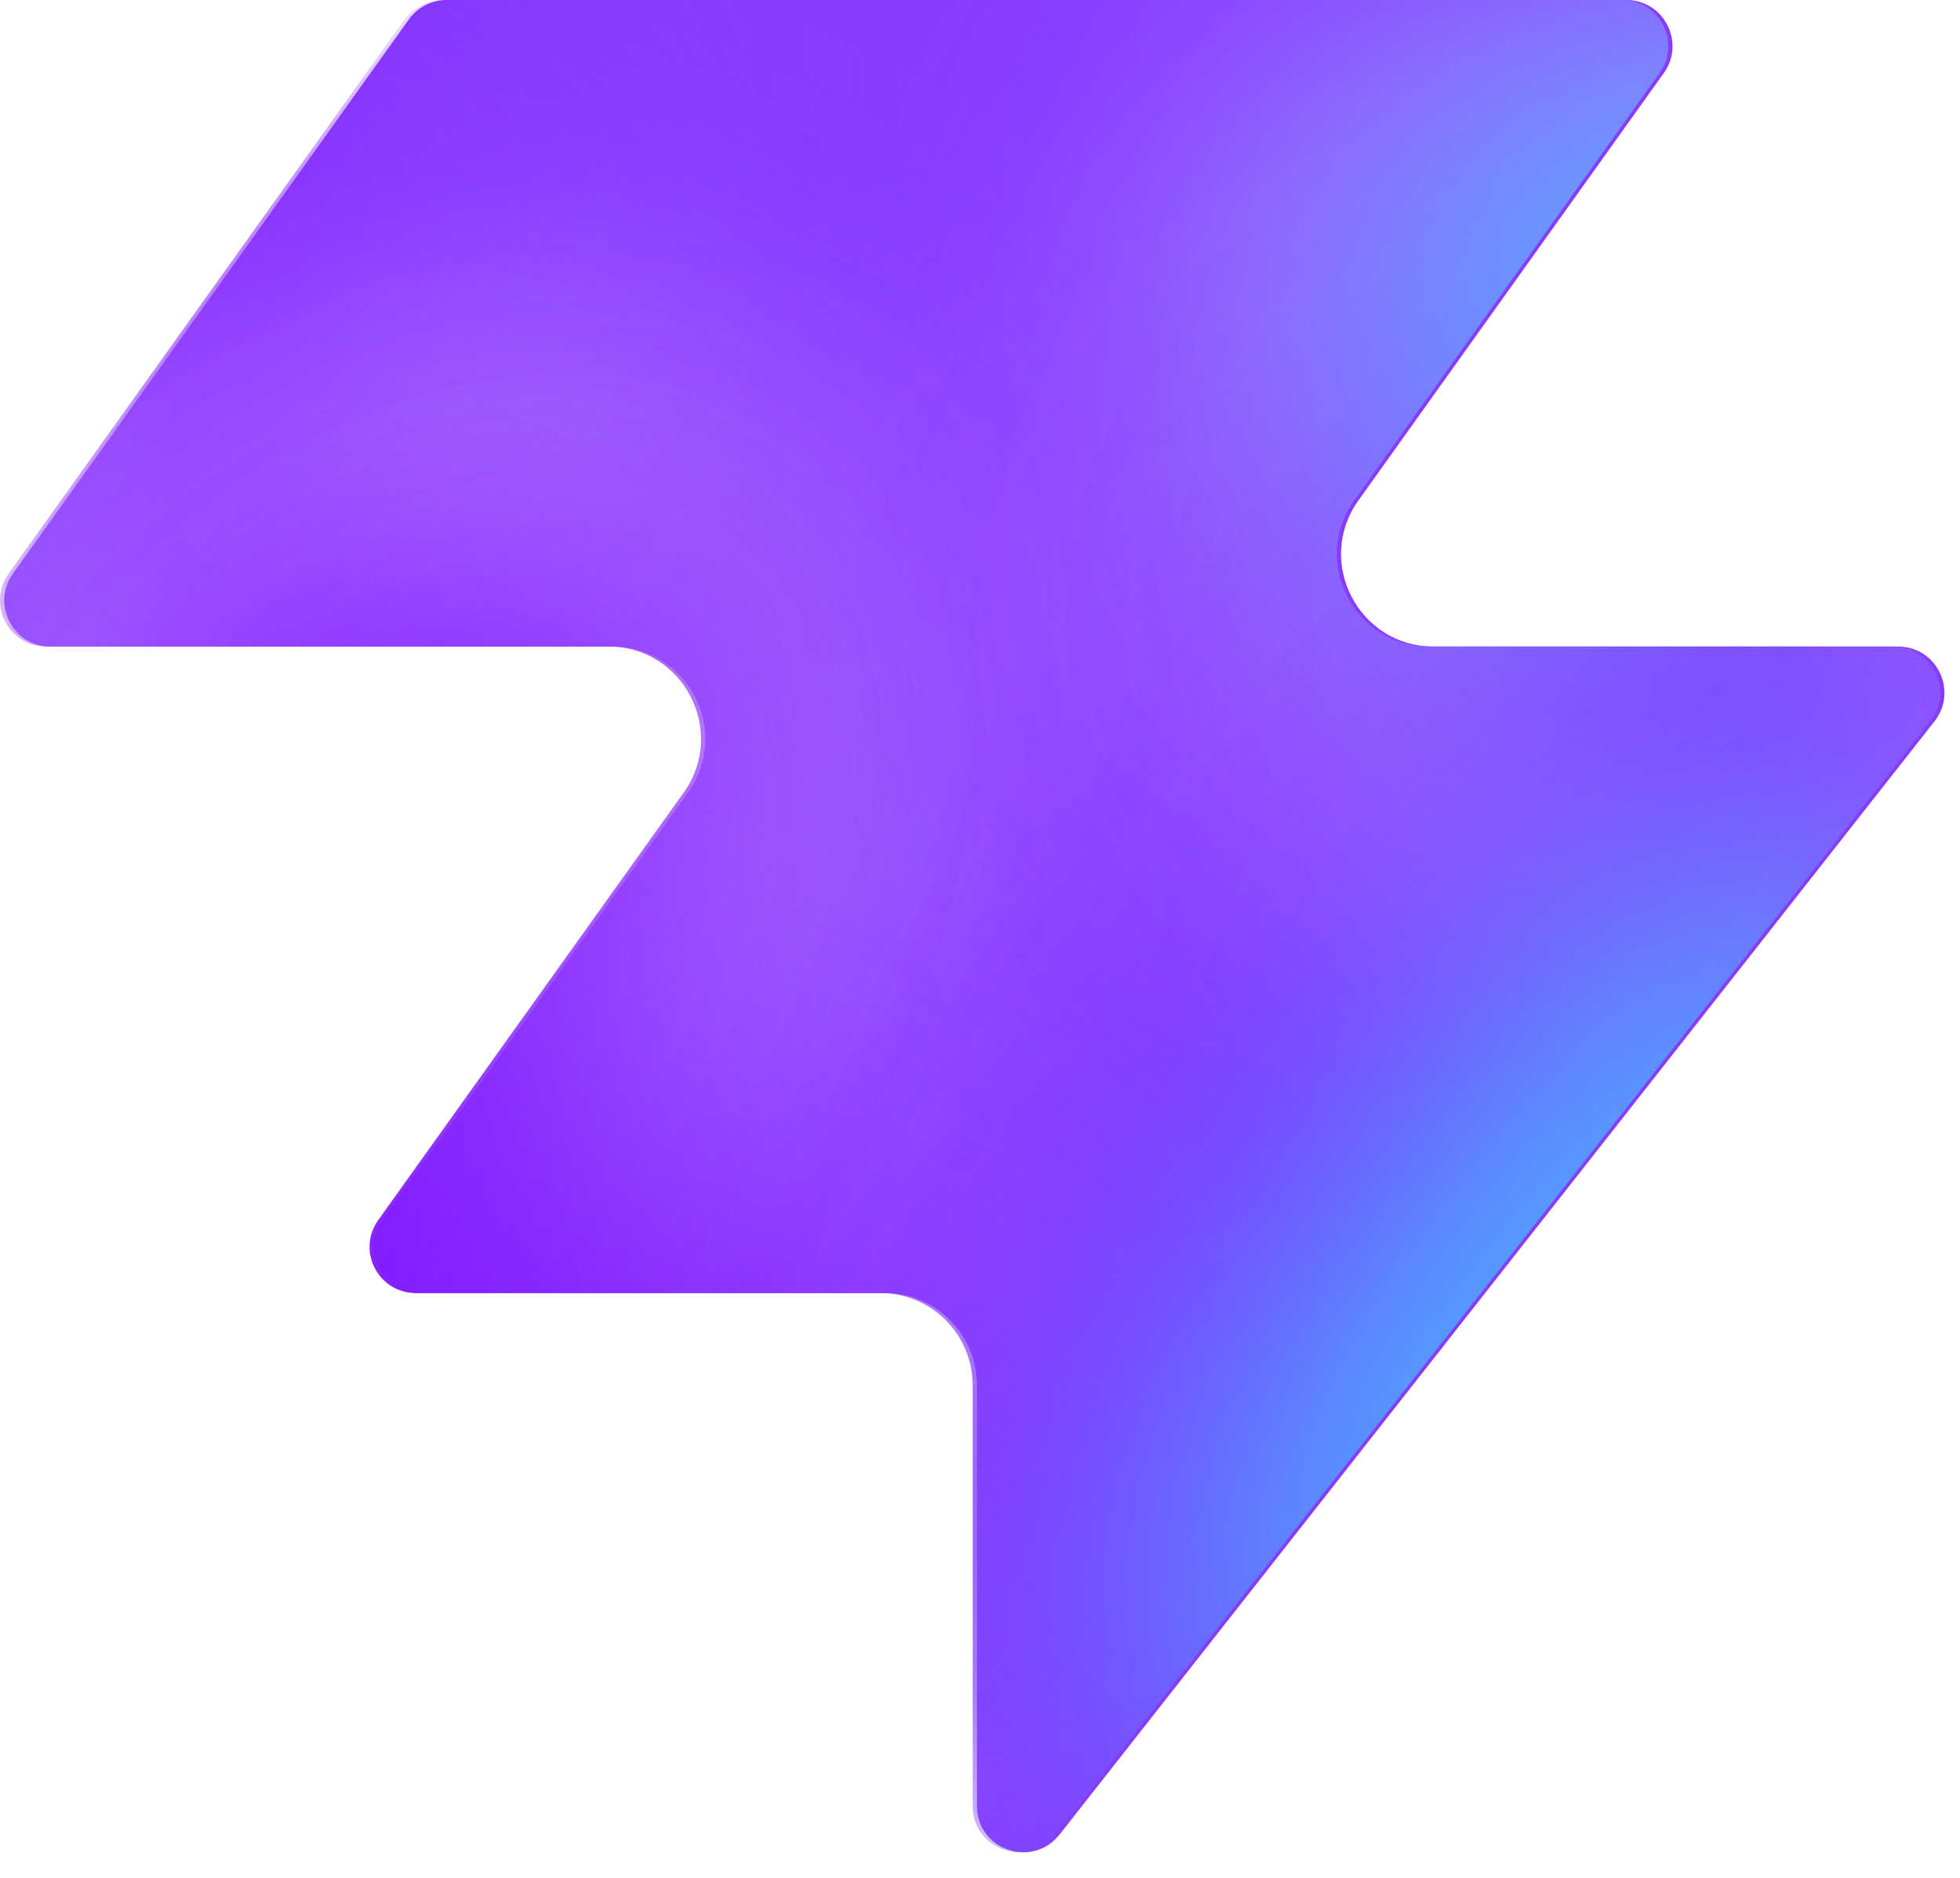
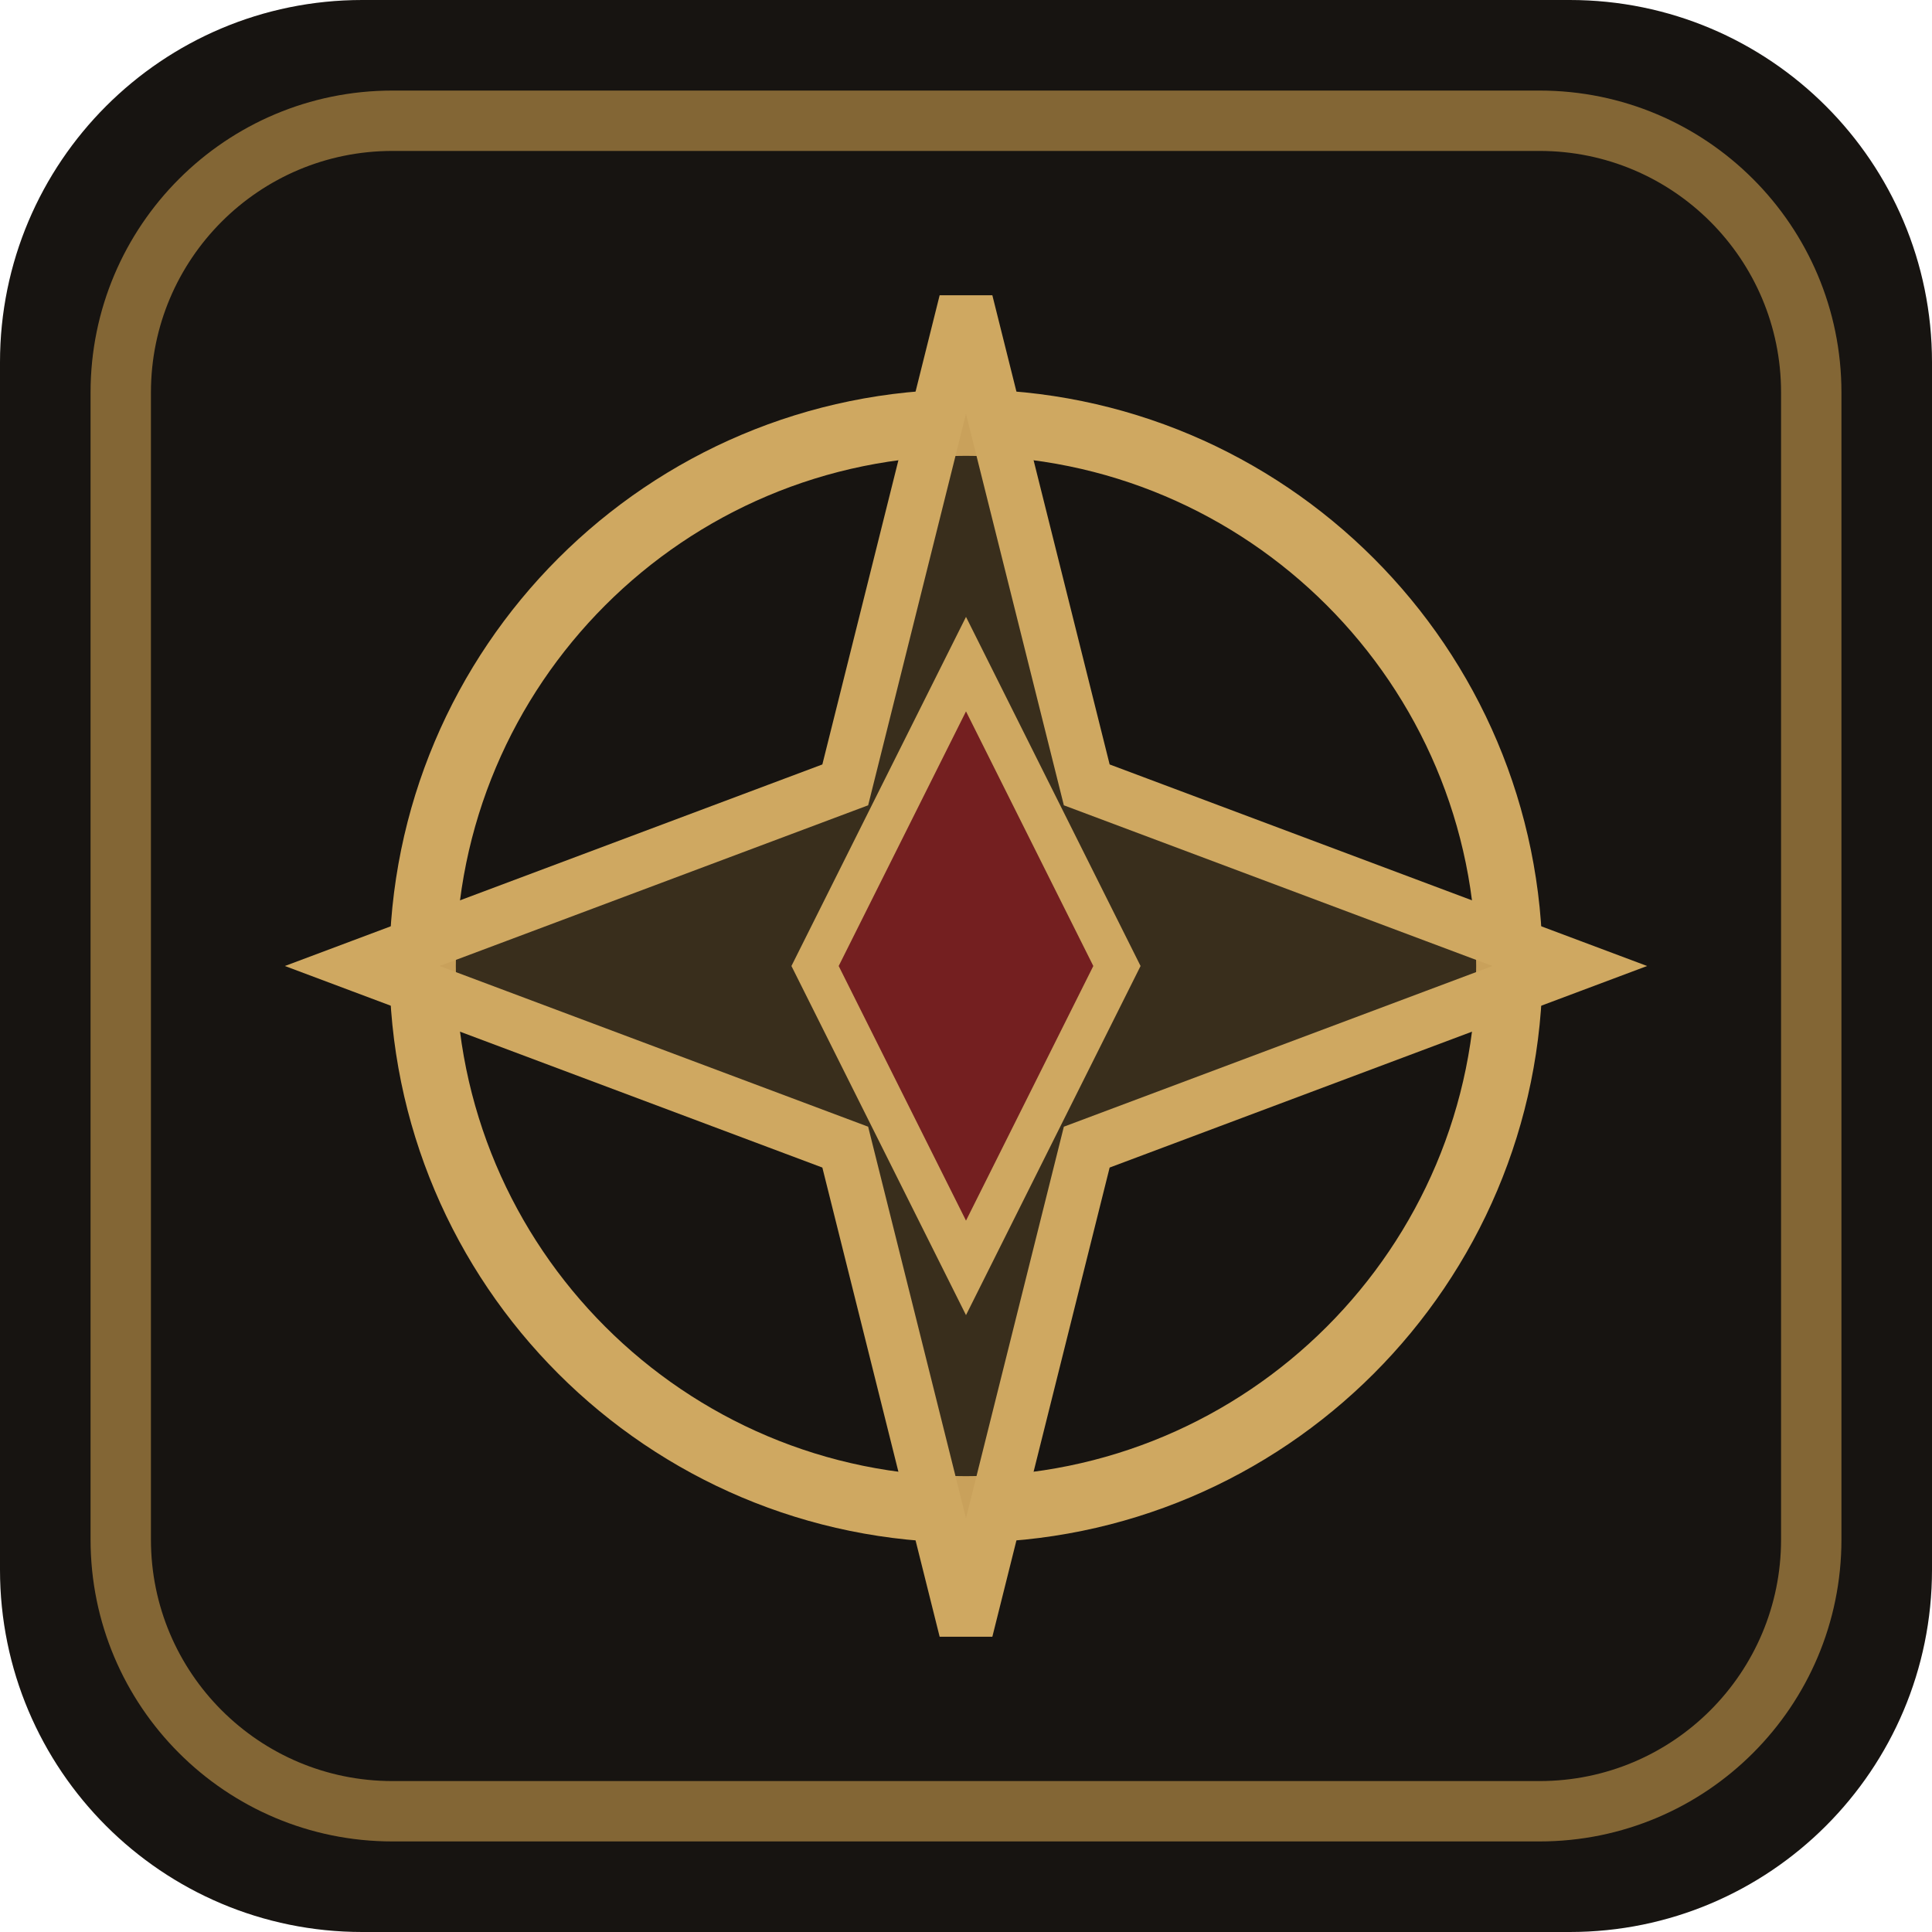
- <svg xmlns="http://www.w3.org/2000/svg" width="48" height="46" fill="none" viewBox="0 0 48 46">
-   <path fill="#863bff" d="M25.946 44.938c-.664.845-2.021.375-2.021-.698V33.937a2.26 2.26 0 0 0-2.262-2.262H10.287c-.92 0-1.456-1.04-.92-1.788l7.48-10.471c1.07-1.497 0-3.578-1.842-3.578H1.237c-.92 0-1.456-1.04-.92-1.788L10.013.474c.214-.297.556-.474.92-.474h28.894c.92 0 1.456 1.04.92 1.788l-7.48 10.471c-1.07 1.498 0 3.579 1.842 3.579h11.377c.943 0 1.473 1.088.89 1.83L25.947 44.94z" style="fill:#863bff;fill:color(display-p3 .525 .23 1);fill-opacity:1" />
-   <mask id="a" width="48" height="46" x="0" y="0" maskUnits="userSpaceOnUse" style="mask-type:alpha">
-     <path fill="#000" d="M25.842 44.938c-.664.844-2.021.375-2.021-.698V33.937a2.26 2.26 0 0 0-2.262-2.262H10.183c-.92 0-1.456-1.04-.92-1.788l7.48-10.471c1.07-1.498 0-3.579-1.842-3.579H1.133c-.92 0-1.456-1.04-.92-1.787L9.91.473c.214-.297.556-.474.92-.474h28.894c.92 0 1.456 1.04.92 1.788l-7.48 10.471c-1.07 1.498 0 3.578 1.842 3.578h11.377c.943 0 1.473 1.088.89 1.832L25.843 44.94z" style="fill:#000;fill-opacity:1" />
-   </mask>
-   <g mask="url(#a)">
-     <g filter="url(#b)">
-       <ellipse cx="5.508" cy="14.704" fill="#ede6ff" rx="5.508" ry="14.704" style="fill:#ede6ff;fill:color(display-p3 .927 .903 1);fill-opacity:1" transform="matrix(.00324 1 1 -.00324 -4.47 31.516)" />
-     </g>
-     <g filter="url(#c)">
-       <ellipse cx="10.399" cy="29.851" fill="#ede6ff" rx="10.399" ry="29.851" style="fill:#ede6ff;fill:color(display-p3 .927 .903 1);fill-opacity:1" transform="matrix(.00324 1 1 -.00324 -39.328 7.883)" />
-     </g>
-     <g filter="url(#d)">
-       <ellipse cx="5.508" cy="30.487" fill="#7e14ff" rx="5.508" ry="30.487" style="fill:#7e14ff;fill:color(display-p3 .492 .077 1);fill-opacity:1" transform="rotate(89.814 -25.913 -14.639)scale(1 -1)" />
-     </g>
-     <g filter="url(#e)">
-       <ellipse cx="5.508" cy="30.599" fill="#7e14ff" rx="5.508" ry="30.599" style="fill:#7e14ff;fill:color(display-p3 .492 .077 1);fill-opacity:1" transform="rotate(89.814 -32.644 -3.334)scale(1 -1)" />
-     </g>
-     <g filter="url(#f)">
-       <ellipse cx="5.508" cy="30.599" fill="#7e14ff" rx="5.508" ry="30.599" style="fill:#7e14ff;fill:color(display-p3 .492 .077 1);fill-opacity:1" transform="matrix(.00324 1 1 -.00324 -34.34 30.47)" />
-     </g>
-     <g filter="url(#g)">
-       <ellipse cx="14.072" cy="22.078" fill="#ede6ff" rx="14.072" ry="22.078" style="fill:#ede6ff;fill:color(display-p3 .927 .903 1);fill-opacity:1" transform="rotate(93.35 24.506 48.493)scale(-1 1)" />
-     </g>
-     <g filter="url(#h)">
-       <ellipse cx="3.47" cy="21.501" fill="#7e14ff" rx="3.47" ry="21.501" style="fill:#7e14ff;fill:color(display-p3 .492 .077 1);fill-opacity:1" transform="rotate(89.009 28.708 47.59)scale(-1 1)" />
-     </g>
-     <g filter="url(#i)">
-       <ellipse cx="3.47" cy="21.501" fill="#7e14ff" rx="3.47" ry="21.501" style="fill:#7e14ff;fill:color(display-p3 .492 .077 1);fill-opacity:1" transform="rotate(89.009 28.708 47.59)scale(-1 1)" />
-     </g>
-     <g filter="url(#j)">
-       <ellipse cx=".387" cy="8.972" fill="#7e14ff" rx="4.407" ry="29.108" style="fill:#7e14ff;fill:color(display-p3 .492 .077 1);fill-opacity:1" transform="rotate(39.51 .387 8.972)" />
-     </g>
-     <g filter="url(#k)">
-       <ellipse cx="47.523" cy="-6.092" fill="#7e14ff" rx="4.407" ry="29.108" style="fill:#7e14ff;fill:color(display-p3 .492 .077 1);fill-opacity:1" transform="rotate(37.892 47.523 -6.092)" />
-     </g>
-     <g filter="url(#l)">
-       <ellipse cx="41.412" cy="6.333" fill="#47bfff" rx="5.971" ry="9.665" style="fill:#47bfff;fill:color(display-p3 .28 .748 1);fill-opacity:1" transform="rotate(37.892 41.412 6.333)" />
-     </g>
-     <g filter="url(#m)">
-       <ellipse cx="-1.879" cy="38.332" fill="#7e14ff" rx="4.407" ry="29.108" style="fill:#7e14ff;fill:color(display-p3 .492 .077 1);fill-opacity:1" transform="rotate(37.892 -1.88 38.332)" />
-     </g>
-     <g filter="url(#n)">
-       <ellipse cx="-1.879" cy="38.332" fill="#7e14ff" rx="4.407" ry="29.108" style="fill:#7e14ff;fill:color(display-p3 .492 .077 1);fill-opacity:1" transform="rotate(37.892 -1.88 38.332)" />
-     </g>
-     <g filter="url(#o)">
-       <ellipse cx="35.651" cy="29.907" fill="#7e14ff" rx="4.407" ry="29.108" style="fill:#7e14ff;fill:color(display-p3 .492 .077 1);fill-opacity:1" transform="rotate(37.892 35.651 29.907)" />
-     </g>
-     <g filter="url(#p)">
-       <ellipse cx="38.418" cy="32.4" fill="#47bfff" rx="5.971" ry="15.297" style="fill:#47bfff;fill:color(display-p3 .28 .748 1);fill-opacity:1" transform="rotate(37.892 38.418 32.4)" />
-     </g>
-   </g>
-   <defs>
-     <filter id="b" width="60.045" height="41.654" x="-19.77" y="16.149" color-interpolation-filters="sRGB" filterUnits="userSpaceOnUse">
-       <feFlood flood-opacity="0" result="BackgroundImageFix" />
-       <feBlend in="SourceGraphic" in2="BackgroundImageFix" result="shape" />
-       <feGaussianBlur result="effect1_foregroundBlur_2002_17158" stdDeviation="7.659" />
-     </filter>
-     <filter id="c" width="90.34" height="51.437" x="-54.613" y="-7.533" color-interpolation-filters="sRGB" filterUnits="userSpaceOnUse">
-       <feFlood flood-opacity="0" result="BackgroundImageFix" />
-       <feBlend in="SourceGraphic" in2="BackgroundImageFix" result="shape" />
-       <feGaussianBlur result="effect1_foregroundBlur_2002_17158" stdDeviation="7.659" />
-     </filter>
-     <filter id="d" width="79.355" height="29.4" x="-49.64" y="2.03" color-interpolation-filters="sRGB" filterUnits="userSpaceOnUse">
-       <feFlood flood-opacity="0" result="BackgroundImageFix" />
-       <feBlend in="SourceGraphic" in2="BackgroundImageFix" result="shape" />
-       <feGaussianBlur result="effect1_foregroundBlur_2002_17158" stdDeviation="4.596" />
-     </filter>
-     <filter id="e" width="79.579" height="29.4" x="-45.045" y="20.029" color-interpolation-filters="sRGB" filterUnits="userSpaceOnUse">
-       <feFlood flood-opacity="0" result="BackgroundImageFix" />
-       <feBlend in="SourceGraphic" in2="BackgroundImageFix" result="shape" />
-       <feGaussianBlur result="effect1_foregroundBlur_2002_17158" stdDeviation="4.596" />
-     </filter>
-     <filter id="f" width="79.579" height="29.4" x="-43.513" y="21.178" color-interpolation-filters="sRGB" filterUnits="userSpaceOnUse">
-       <feFlood flood-opacity="0" result="BackgroundImageFix" />
-       <feBlend in="SourceGraphic" in2="BackgroundImageFix" result="shape" />
-       <feGaussianBlur result="effect1_foregroundBlur_2002_17158" stdDeviation="4.596" />
-     </filter>
-     <filter id="g" width="74.749" height="58.852" x="15.756" y="-17.901" color-interpolation-filters="sRGB" filterUnits="userSpaceOnUse">
-       <feFlood flood-opacity="0" result="BackgroundImageFix" />
-       <feBlend in="SourceGraphic" in2="BackgroundImageFix" result="shape" />
-       <feGaussianBlur result="effect1_foregroundBlur_2002_17158" stdDeviation="7.659" />
-     </filter>
-     <filter id="h" width="61.377" height="25.362" x="23.548" y="2.284" color-interpolation-filters="sRGB" filterUnits="userSpaceOnUse">
-       <feFlood flood-opacity="0" result="BackgroundImageFix" />
-       <feBlend in="SourceGraphic" in2="BackgroundImageFix" result="shape" />
-       <feGaussianBlur result="effect1_foregroundBlur_2002_17158" stdDeviation="4.596" />
-     </filter>
-     <filter id="i" width="61.377" height="25.362" x="23.548" y="2.284" color-interpolation-filters="sRGB" filterUnits="userSpaceOnUse">
-       <feFlood flood-opacity="0" result="BackgroundImageFix" />
-       <feBlend in="SourceGraphic" in2="BackgroundImageFix" result="shape" />
-       <feGaussianBlur result="effect1_foregroundBlur_2002_17158" stdDeviation="4.596" />
-     </filter>
-     <filter id="j" width="56.045" height="63.649" x="-27.636" y="-22.853" color-interpolation-filters="sRGB" filterUnits="userSpaceOnUse">
-       <feFlood flood-opacity="0" result="BackgroundImageFix" />
-       <feBlend in="SourceGraphic" in2="BackgroundImageFix" result="shape" />
-       <feGaussianBlur result="effect1_foregroundBlur_2002_17158" stdDeviation="4.596" />
-     </filter>
-     <filter id="k" width="54.814" height="64.646" x="20.116" y="-38.415" color-interpolation-filters="sRGB" filterUnits="userSpaceOnUse">
-       <feFlood flood-opacity="0" result="BackgroundImageFix" />
-       <feBlend in="SourceGraphic" in2="BackgroundImageFix" result="shape" />
-       <feGaussianBlur result="effect1_foregroundBlur_2002_17158" stdDeviation="4.596" />
-     </filter>
-     <filter id="l" width="33.541" height="35.313" x="24.641" y="-11.323" color-interpolation-filters="sRGB" filterUnits="userSpaceOnUse">
-       <feFlood flood-opacity="0" result="BackgroundImageFix" />
-       <feBlend in="SourceGraphic" in2="BackgroundImageFix" result="shape" />
-       <feGaussianBlur result="effect1_foregroundBlur_2002_17158" stdDeviation="4.596" />
-     </filter>
-     <filter id="m" width="54.814" height="64.646" x="-29.286" y="6.009" color-interpolation-filters="sRGB" filterUnits="userSpaceOnUse">
-       <feFlood flood-opacity="0" result="BackgroundImageFix" />
-       <feBlend in="SourceGraphic" in2="BackgroundImageFix" result="shape" />
-       <feGaussianBlur result="effect1_foregroundBlur_2002_17158" stdDeviation="4.596" />
-     </filter>
-     <filter id="n" width="54.814" height="64.646" x="-29.286" y="6.009" color-interpolation-filters="sRGB" filterUnits="userSpaceOnUse">
-       <feFlood flood-opacity="0" result="BackgroundImageFix" />
-       <feBlend in="SourceGraphic" in2="BackgroundImageFix" result="shape" />
-       <feGaussianBlur result="effect1_foregroundBlur_2002_17158" stdDeviation="4.596" />
-     </filter>
-     <filter id="o" width="54.814" height="64.646" x="8.244" y="-2.416" color-interpolation-filters="sRGB" filterUnits="userSpaceOnUse">
-       <feFlood flood-opacity="0" result="BackgroundImageFix" />
-       <feBlend in="SourceGraphic" in2="BackgroundImageFix" result="shape" />
-       <feGaussianBlur result="effect1_foregroundBlur_2002_17158" stdDeviation="4.596" />
-     </filter>
-     <filter id="p" width="39.409" height="43.623" x="18.713" y="10.588" color-interpolation-filters="sRGB" filterUnits="userSpaceOnUse">
-       <feFlood flood-opacity="0" result="BackgroundImageFix" />
-       <feBlend in="SourceGraphic" in2="BackgroundImageFix" result="shape" />
-       <feGaussianBlur result="effect1_foregroundBlur_2002_17158" stdDeviation="4.596" />
-     </filter>
-   </defs>
+ <svg xmlns="http://www.w3.org/2000/svg" viewBox="0 0 64 64" fill="none">
+   <rect width="64" height="64" rx="12" fill="#171411" />
+   <rect x="4" y="4" width="56" height="56" rx="9" stroke="#B18A45" stroke-width="2" stroke-opacity="0.7" />
+   <circle cx="32" cy="32" r="18" stroke="#CFA861" stroke-width="2.2" />
+   <path d="M32 10L36 26L52 32L36 38L32 54L28 38L12 32L28 26L32 10Z" fill="#B18A45" fill-opacity="0.22" stroke="#CFA861" stroke-width="1.8" />
+   <polygon points="32,22 37,32 32,42 27,32" fill="#741F20" stroke="#CFA861" stroke-width="1.4" />
</svg>
